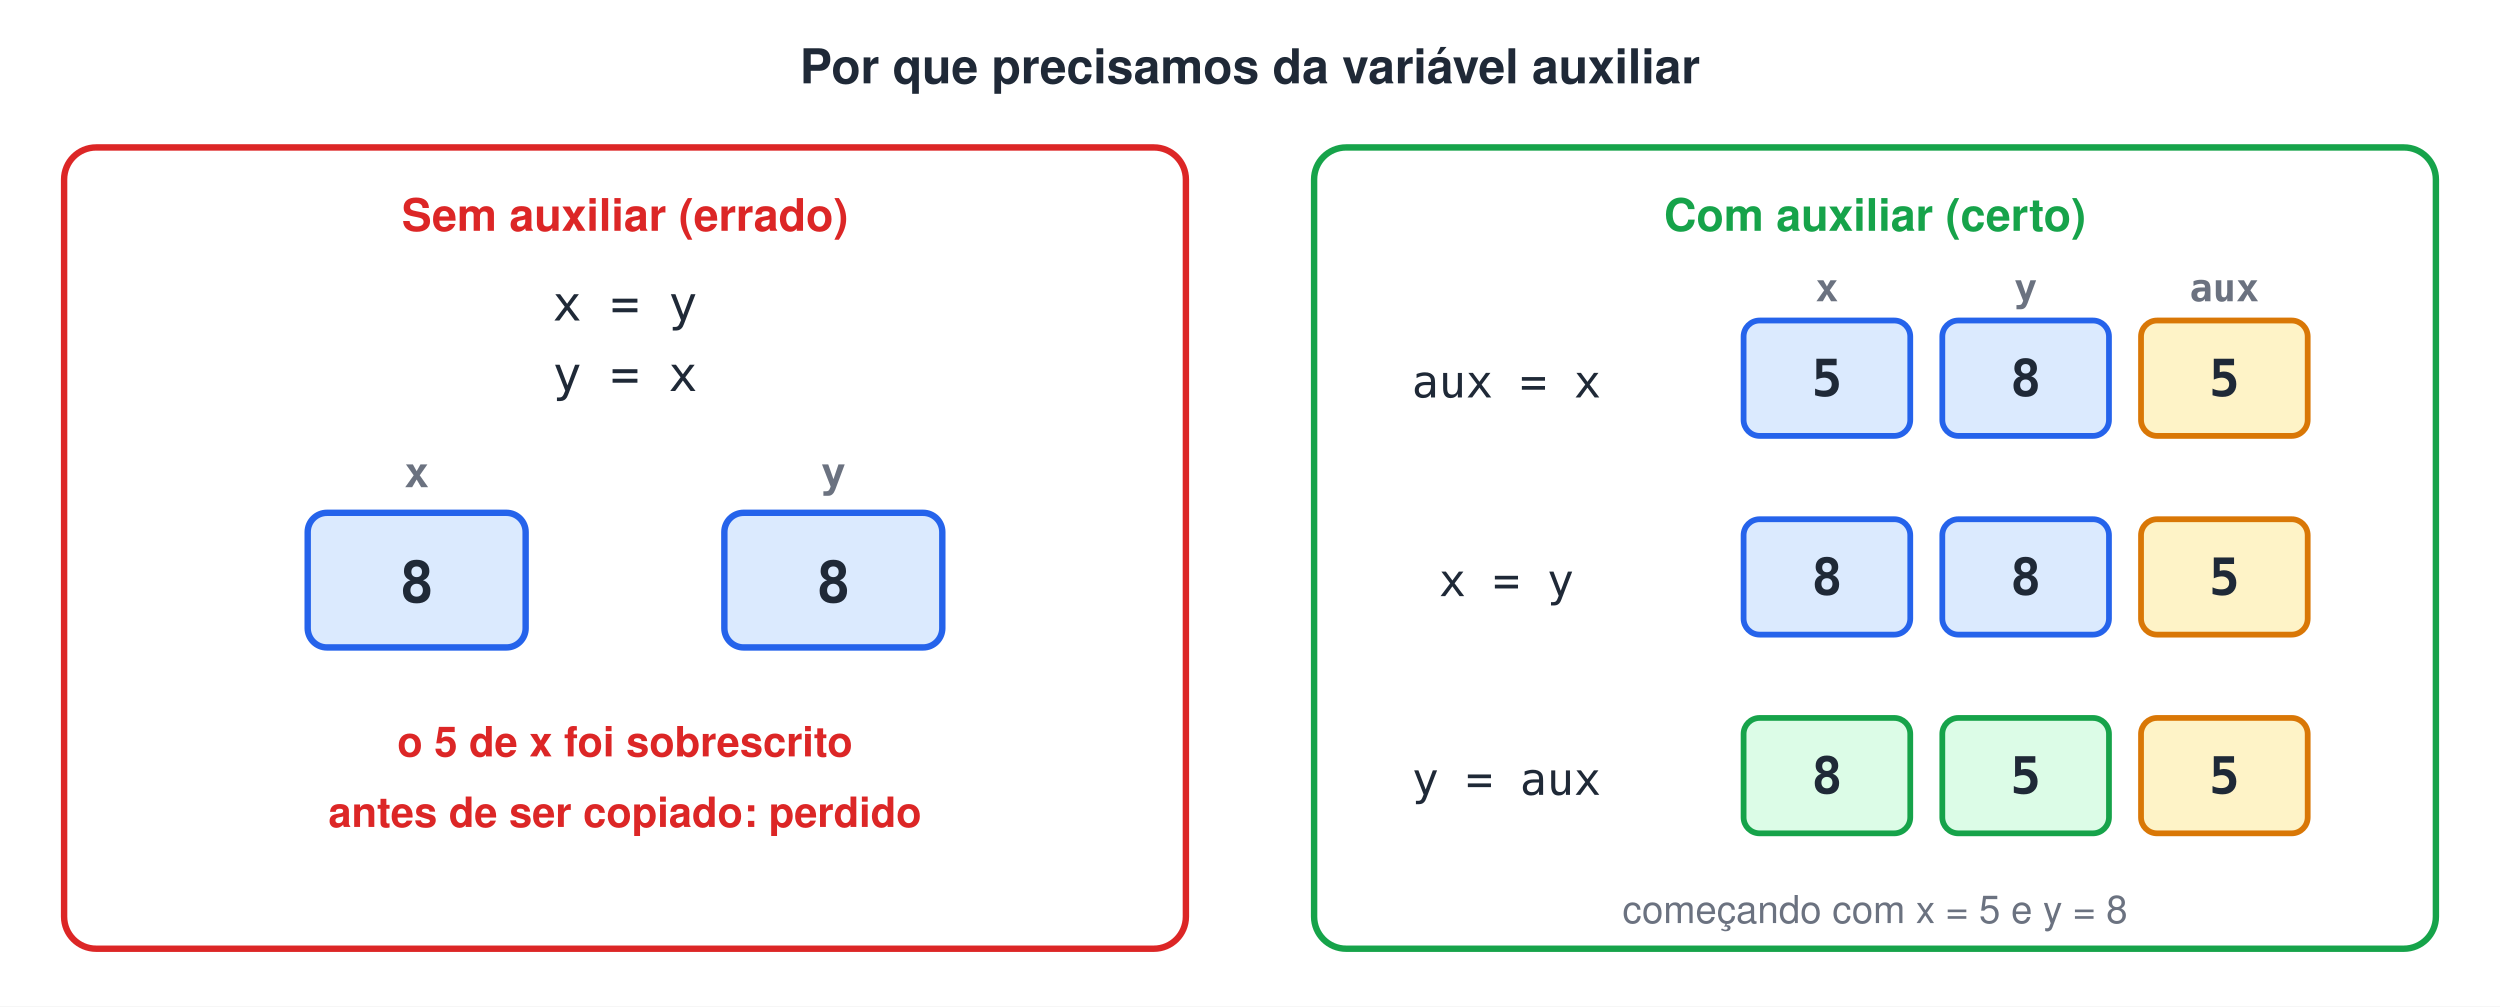
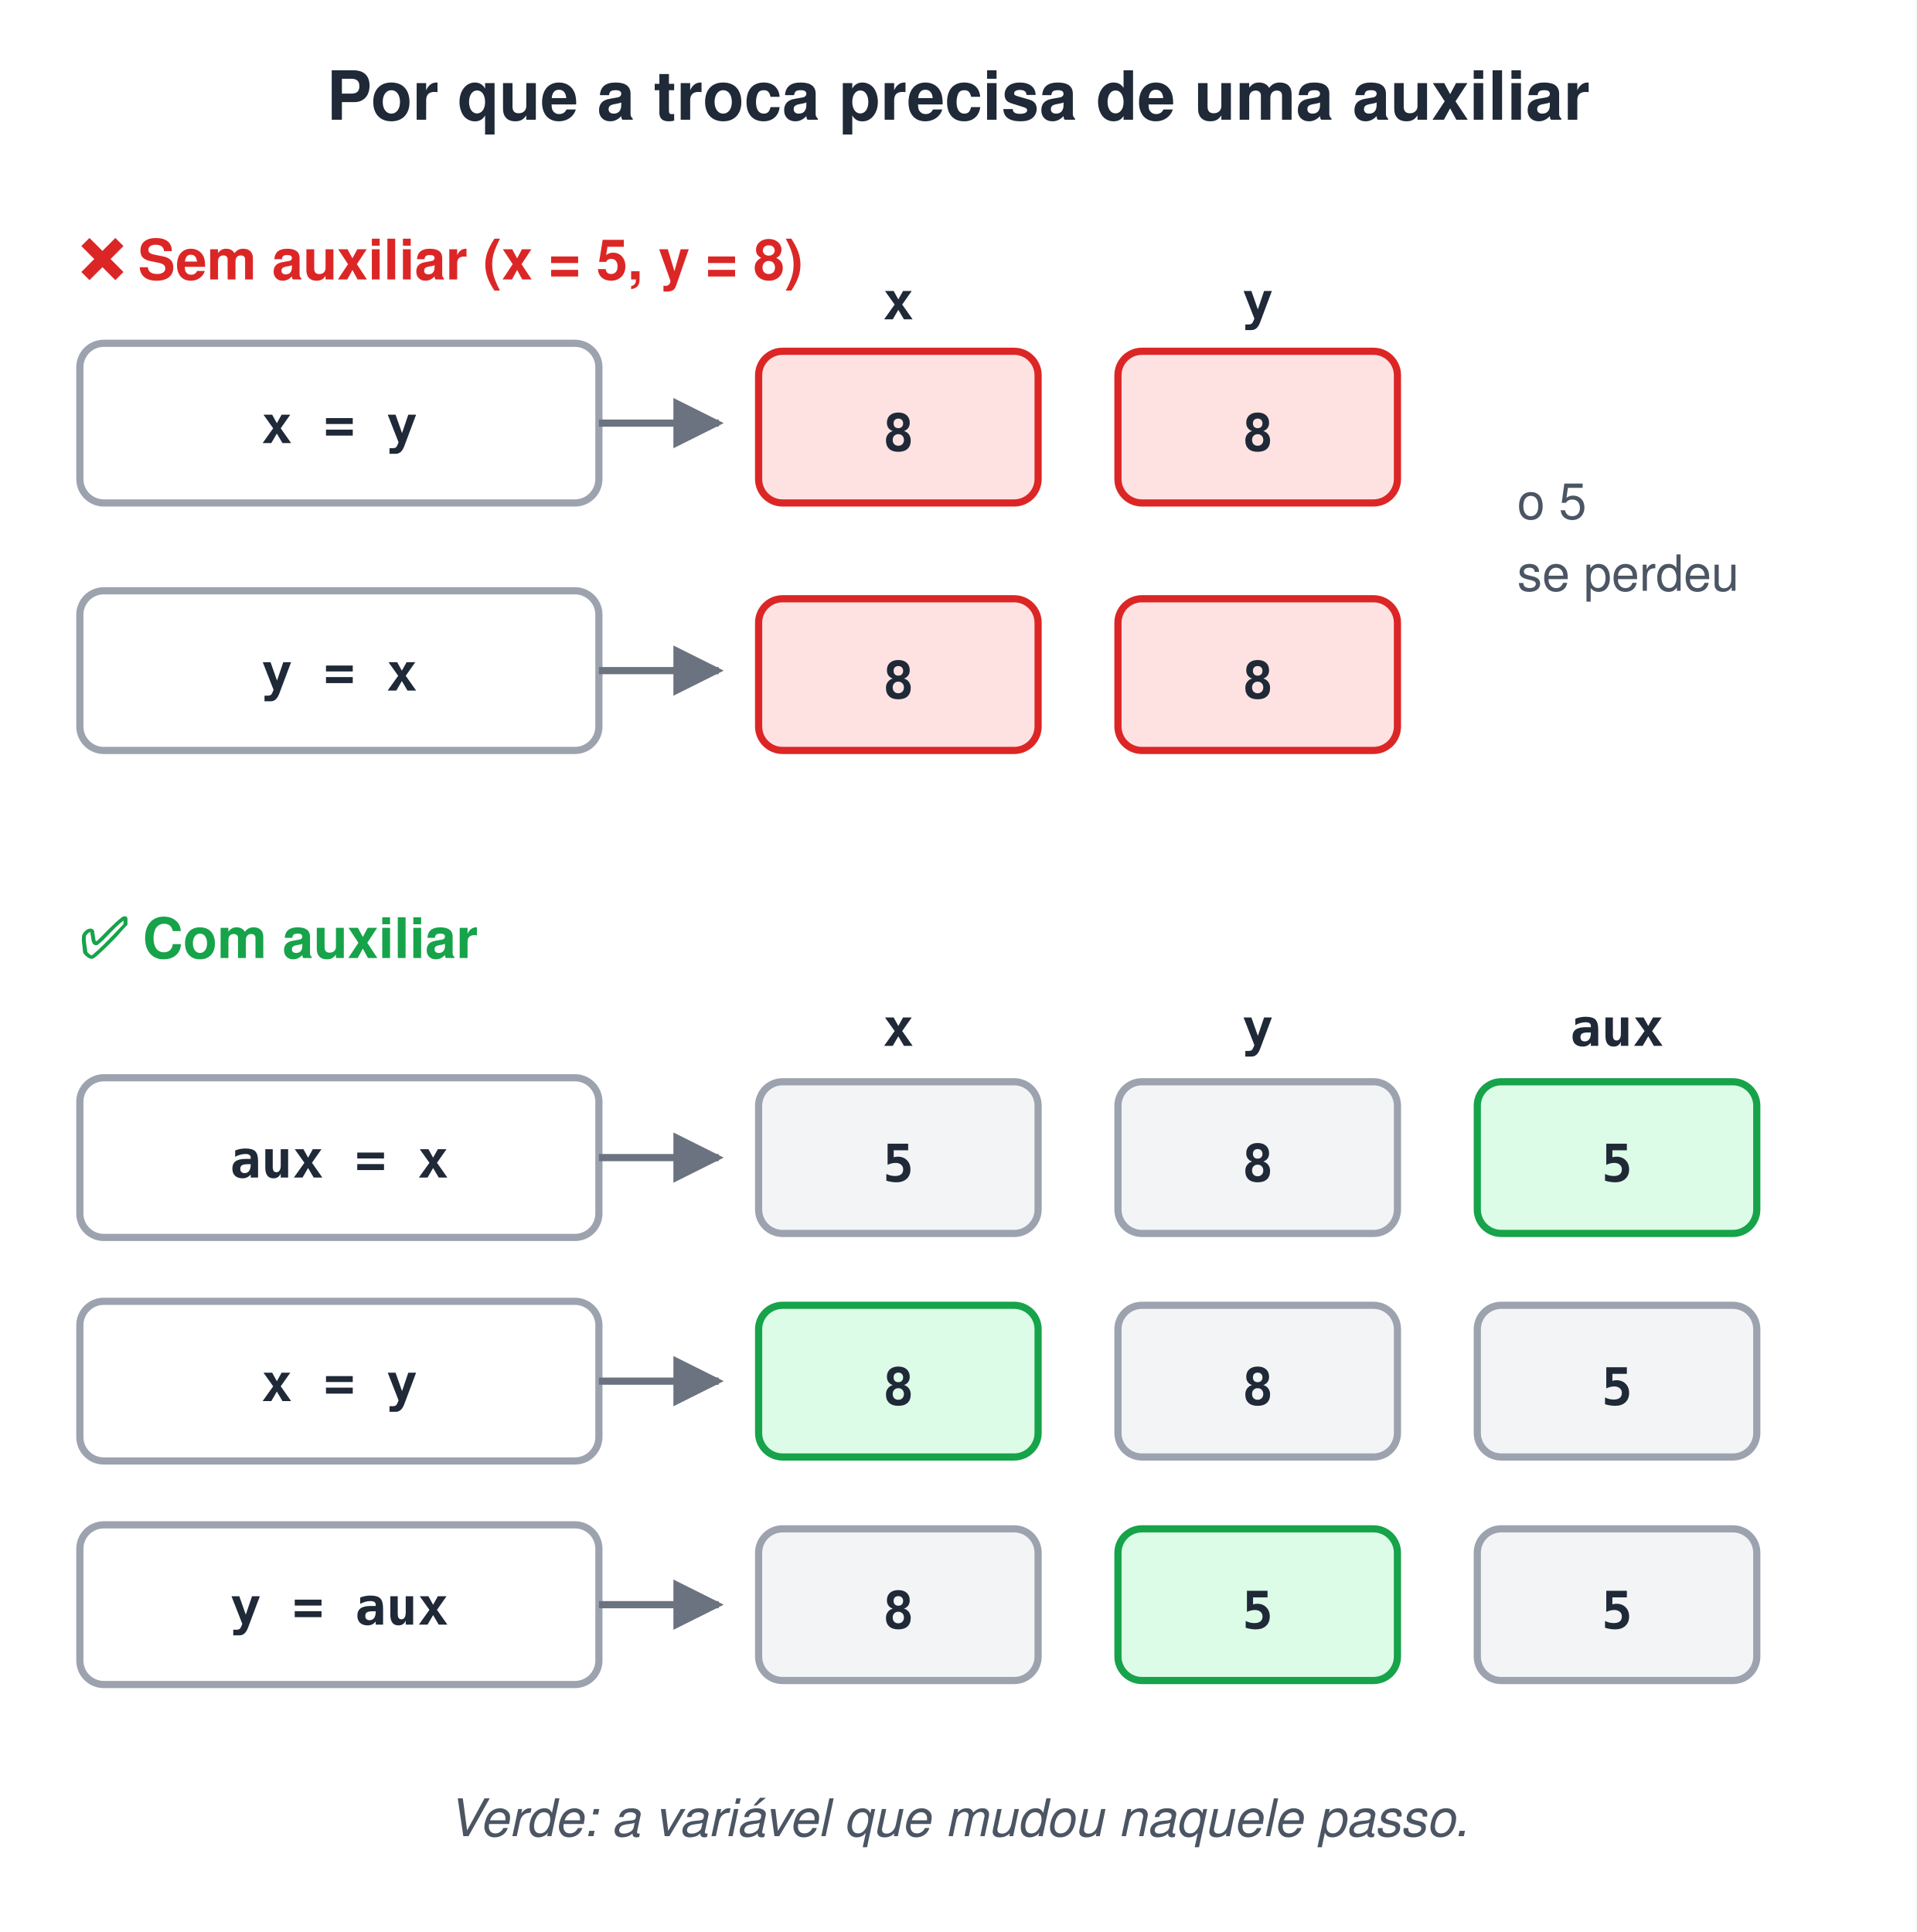
- <svg xmlns="http://www.w3.org/2000/svg" width="780" height="314" viewBox="0 0 780 314">
-   <style>text{font-family:Helvetica, Arial, 'DejaVu Sans', sans-serif}.m{font-family:Menlo, Consolas, 'DejaVu Sans Mono', monospace}</style>
-   <rect width="100%" height="100%" fill="#ffffff" />
-   <text x="390" y="26" font-size="15" font-weight="bold" fill="#1F2937" text-anchor="middle">Por que precisamos da variável auxiliar</text>
-   <rect x="20" y="46" width="350" height="250" rx="10" fill="#fff" stroke="#DC2626" stroke-width="2" />
-   <text x="195" y="72" font-size="14" font-weight="bold" fill="#DC2626" text-anchor="middle">Sem auxiliar (errado)</text>
-   <text x="195" y="100" class="m" font-size="15" fill="#1F2937" text-anchor="middle">x = y</text>
-   <text x="195" y="122" class="m" font-size="15" fill="#1F2937" text-anchor="middle">y = x</text>
-   <text x="130" y="152" class="m" font-size="13" font-weight="bold" fill="#6B7280" text-anchor="middle">x</text>
-   <rect x="96" y="160" width="68" height="42" rx="6" fill="#DBEAFE" stroke="#2563EB" stroke-width="2" />
-   <text x="130" y="188" class="m" font-size="18" font-weight="bold" fill="#1F2937" text-anchor="middle">8</text>
-   <text x="260" y="152" class="m" font-size="13" font-weight="bold" fill="#6B7280" text-anchor="middle">y</text>
-   <rect x="226" y="160" width="68" height="42" rx="6" fill="#DBEAFE" stroke="#2563EB" stroke-width="2" />
-   <text x="260" y="188" class="m" font-size="18" font-weight="bold" fill="#1F2937" text-anchor="middle">8</text>
-   <text x="195" y="236" font-size="13" font-weight="bold" fill="#DC2626" text-anchor="middle">o 5 de x foi sobrescrito</text>
-   <text x="195" y="258" font-size="13" font-weight="bold" fill="#DC2626" text-anchor="middle">antes de ser copiado: perdido</text>
-   <rect x="410" y="46" width="350" height="250" rx="10" fill="#fff" stroke="#16A34A" stroke-width="2" />
-   <text x="585" y="72" font-size="14" font-weight="bold" fill="#16A34A" text-anchor="middle">Com auxiliar (certo)</text>
-   <text x="470" y="124" class="m" font-size="14" fill="#1F2937" text-anchor="middle">aux = x</text>
-   <text x="570" y="94" class="m" font-size="12" font-weight="bold" fill="#6B7280" text-anchor="middle">x</text>
-   <rect x="544" y="100" width="52" height="36" rx="5" fill="#DBEAFE" stroke="#2563EB" stroke-width="1.8" />
-   <text x="570" y="123.6" class="m" font-size="16" font-weight="bold" fill="#1F2937" text-anchor="middle">5</text>
-   <text x="632" y="94" class="m" font-size="12" font-weight="bold" fill="#6B7280" text-anchor="middle">y</text>
-   <rect x="606" y="100" width="52" height="36" rx="5" fill="#DBEAFE" stroke="#2563EB" stroke-width="1.8" />
-   <text x="632" y="123.6" class="m" font-size="16" font-weight="bold" fill="#1F2937" text-anchor="middle">8</text>
-   <text x="694" y="94" class="m" font-size="12" font-weight="bold" fill="#6B7280" text-anchor="middle">aux</text>
-   <rect x="668" y="100" width="52" height="36" rx="5" fill="#FEF3C7" stroke="#D97706" stroke-width="1.8" />
-   <text x="694" y="123.6" class="m" font-size="16" font-weight="bold" fill="#1F2937" text-anchor="middle">5</text>
-   <text x="470" y="186" class="m" font-size="14" fill="#1F2937" text-anchor="middle">x = y</text>
-   <rect x="544" y="162" width="52" height="36" rx="5" fill="#DBEAFE" stroke="#2563EB" stroke-width="1.8" />
-   <text x="570" y="185.6" class="m" font-size="16" font-weight="bold" fill="#1F2937" text-anchor="middle">8</text>
-   <rect x="606" y="162" width="52" height="36" rx="5" fill="#DBEAFE" stroke="#2563EB" stroke-width="1.8" />
-   <text x="632" y="185.6" class="m" font-size="16" font-weight="bold" fill="#1F2937" text-anchor="middle">8</text>
-   <rect x="668" y="162" width="52" height="36" rx="5" fill="#FEF3C7" stroke="#D97706" stroke-width="1.8" />
-   <text x="694" y="185.6" class="m" font-size="16" font-weight="bold" fill="#1F2937" text-anchor="middle">5</text>
-   <text x="470" y="248" class="m" font-size="14" fill="#1F2937" text-anchor="middle">y = aux</text>
-   <rect x="544" y="224" width="52" height="36" rx="5" fill="#DCFCE7" stroke="#16A34A" stroke-width="1.8" />
-   <text x="570" y="247.6" class="m" font-size="16" font-weight="bold" fill="#1F2937" text-anchor="middle">8</text>
-   <rect x="606" y="224" width="52" height="36" rx="5" fill="#DCFCE7" stroke="#16A34A" stroke-width="1.8" />
-   <text x="632" y="247.6" class="m" font-size="16" font-weight="bold" fill="#1F2937" text-anchor="middle">5</text>
-   <rect x="668" y="224" width="52" height="36" rx="5" fill="#FEF3C7" stroke="#D97706" stroke-width="1.8" />
-   <text x="694" y="247.6" class="m" font-size="16" font-weight="bold" fill="#1F2937" text-anchor="middle">5</text>
-   <text x="585" y="288" font-size="12" fill="#6B7280" text-anchor="middle">começando com x = 5 e y = 8</text>
+ <svg xmlns="http://www.w3.org/2000/svg" width="480" height="484" viewBox="0 0 480 484">
+   <style>text{white-space:pre;font-family:Helvetica,Arial,sans-serif;font-size:14px;fill:#1F2937}.t{font-size:17px;font-weight:bold}.b{font-weight:bold}.m{font-family:Menlo,Consolas,monospace;font-size:13px}.s{font-size:12.5px;fill:#4B5563}.n{font-size:13px;font-style:italic;fill:#4B5563}.c{text-anchor:middle}.r{text-anchor:end}.xB{fill:#DBEAFE;stroke:#2563EB}.xG{fill:#DCFCE7;stroke:#16A34A}.xO{fill:#FEF3C7;stroke:#D97706}.xP{fill:#EDE9FE;stroke:#7C3AED}.xR{fill:#FEE2E2;stroke:#DC2626}.xY{fill:#F3F4F6;stroke:#9CA3AF}.xW{fill:#fff;stroke:#9CA3AF}.xT{fill:#CCFBF1;stroke:#0D9488}.xK{fill:#FCE7F3;stroke:#DB2777}rect,ellipse,polygon{stroke-width:1.8}.l{stroke:#6B7280;stroke-width:1.8;fill:none}.d{stroke-dasharray:5 4}</style>
+   <defs>
+     <marker id="a" viewBox="0 0 10 10" refX="9" refY="5" markerWidth="7" markerHeight="7" orient="auto-start-reverse">
+       <path d="M0,0L10,5L0,10z" fill="#6B7280" />
+     </marker>
+   </defs>
+   <rect width="100%" height="100%" fill="#fff" />
+   <text x="240.0" y="30" class="t c">Por que a troca precisa de uma auxiliar</text>
+   <text x="20" y="70" class="b" style="fill:#DC2626">❌ Sem auxiliar (x = 5, y = 8)</text>
+   <rect x="20" y="86" width="130" height="40" rx="6" class="xW" />
+   <text x="85" y="111" class="m b c">x = y</text>
+   <path d="M150,106 L180,106" class="l" marker-end="url(#a)" />
+   <text x="225.0" y="82" class="m s c" />
+   <rect x="190" y="88" width="70" height="38" rx="6" class="xR" />
+   <text x="225.0" y="113" class="m b c">8</text>
+   <text x="315.0" y="82" class="m s c" />
+   <rect x="280" y="88" width="70" height="38" rx="6" class="xR" />
+   <text x="315.0" y="113" class="m b c">8</text>
+   <rect x="20" y="148" width="130" height="40" rx="6" class="xW" />
+   <text x="85" y="173" class="m b c">y = x</text>
+   <path d="M150,168 L180,168" class="l" marker-end="url(#a)" />
+   <text x="225.0" y="144" class="m s c" />
+   <rect x="190" y="150" width="70" height="38" rx="6" class="xR" />
+   <text x="225.0" y="175" class="m b c">8</text>
+   <text x="315.0" y="144" class="m s c" />
+   <rect x="280" y="150" width="70" height="38" rx="6" class="xR" />
+   <text x="315.0" y="175" class="m b c">8</text>
+   <text x="225" y="80" class="m b c">x</text>
+   <text x="315" y="80" class="m b c">y</text>
+   <text x="380" y="130" class="s">o 5</text>
+   <text x="380" y="148" class="s">se perdeu</text>
+   <text x="20" y="240" class="b" style="fill:#16A34A">✅ Com auxiliar</text>
+   <text x="225" y="262" class="m b c">x</text>
+   <text x="315" y="262" class="m b c">y</text>
+   <text x="405" y="262" class="m b c">aux</text>
+   <rect x="20" y="270" width="130" height="40" rx="6" class="xW" />
+   <text x="85" y="295" class="m b c">aux = x</text>
+   <path d="M150,290 L180,290" class="l" marker-end="url(#a)" />
+   <text x="225.0" y="265" class="m s c" />
+   <rect x="190" y="271" width="70" height="38" rx="6" class="xY" />
+   <text x="225.0" y="296" class="m b c">5</text>
+   <text x="315.0" y="265" class="m s c" />
+   <rect x="280" y="271" width="70" height="38" rx="6" class="xY" />
+   <text x="315.0" y="296" class="m b c">8</text>
+   <text x="405.0" y="265" class="m s c" />
+   <rect x="370" y="271" width="70" height="38" rx="6" class="xG" />
+   <text x="405.0" y="296" class="m b c">5</text>
+   <rect x="20" y="326" width="130" height="40" rx="6" class="xW" />
+   <text x="85" y="351" class="m b c">x = y</text>
+   <path d="M150,346 L180,346" class="l" marker-end="url(#a)" />
+   <text x="225.0" y="321" class="m s c" />
+   <rect x="190" y="327" width="70" height="38" rx="6" class="xG" />
+   <text x="225.0" y="352" class="m b c">8</text>
+   <text x="315.0" y="321" class="m s c" />
+   <rect x="280" y="327" width="70" height="38" rx="6" class="xY" />
+   <text x="315.0" y="352" class="m b c">8</text>
+   <text x="405.0" y="321" class="m s c" />
+   <rect x="370" y="327" width="70" height="38" rx="6" class="xY" />
+   <text x="405.0" y="352" class="m b c">5</text>
+   <rect x="20" y="382" width="130" height="40" rx="6" class="xW" />
+   <text x="85" y="407" class="m b c">y = aux</text>
+   <path d="M150,402 L180,402" class="l" marker-end="url(#a)" />
+   <text x="225.0" y="377" class="m s c" />
+   <rect x="190" y="383" width="70" height="38" rx="6" class="xY" />
+   <text x="225.0" y="408" class="m b c">8</text>
+   <text x="315.0" y="377" class="m s c" />
+   <rect x="280" y="383" width="70" height="38" rx="6" class="xG" />
+   <text x="315.0" y="408" class="m b c">5</text>
+   <text x="405.0" y="377" class="m s c" />
+   <rect x="370" y="383" width="70" height="38" rx="6" class="xY" />
+   <text x="405.0" y="408" class="m b c">5</text>
+   <text x="240.0" y="460" class="n c">Verde: a variável que mudou naquele passo.</text>
</svg>
